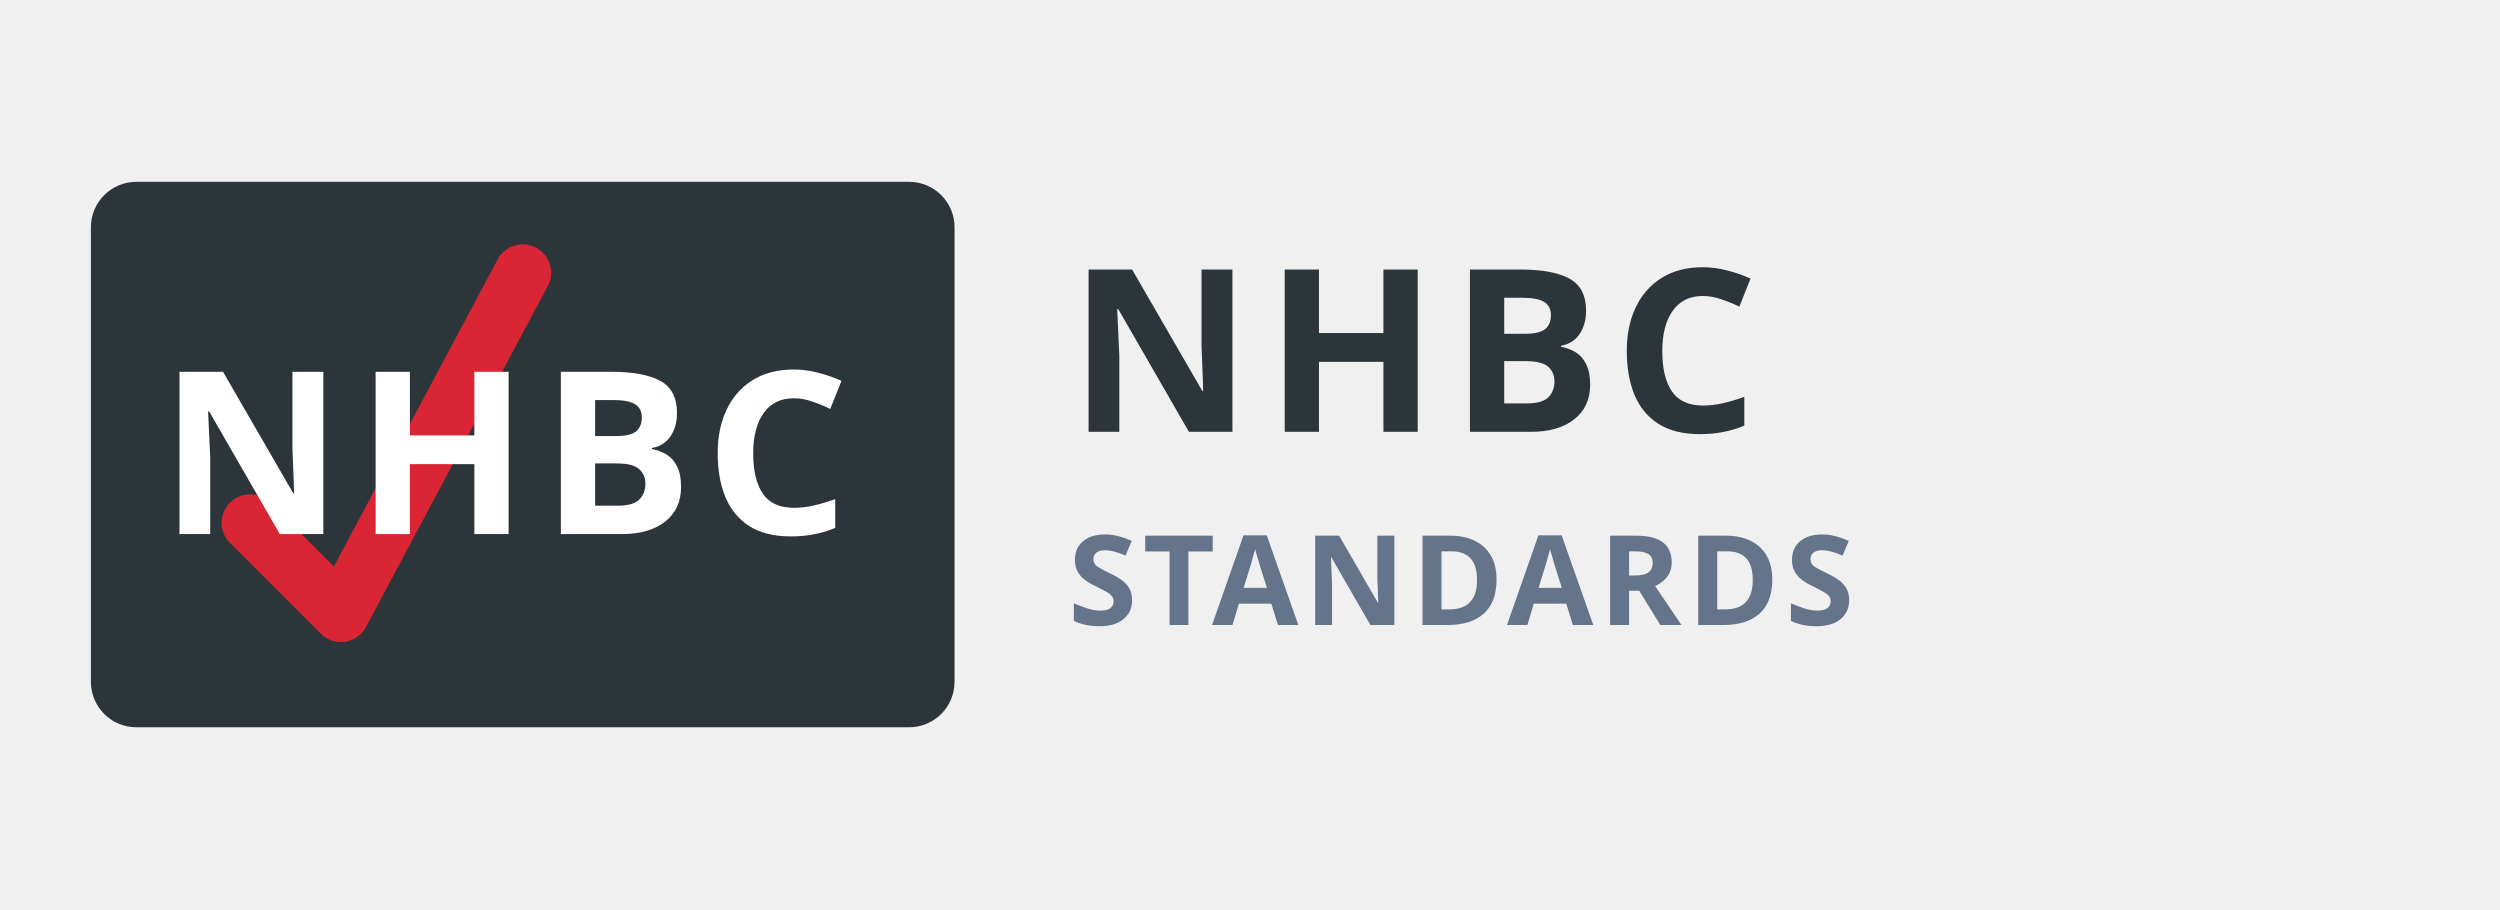
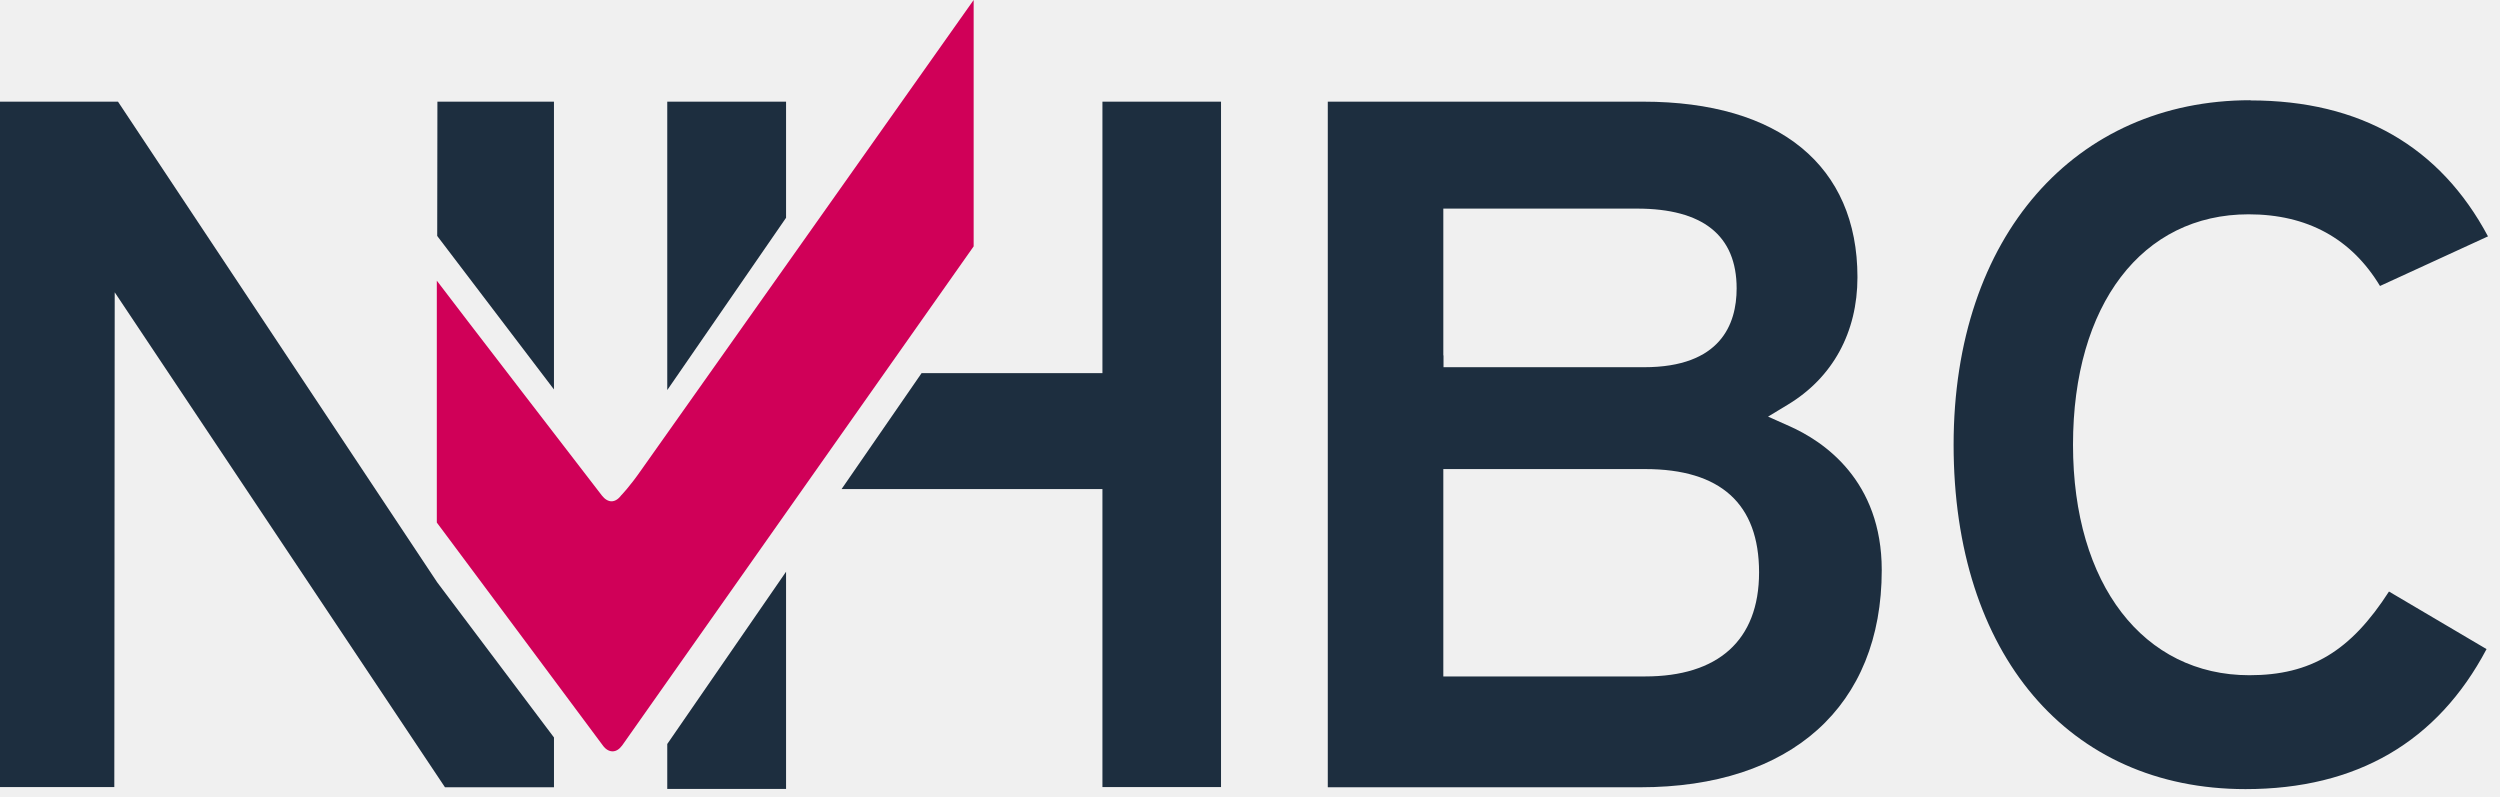
- <svg xmlns="http://www.w3.org/2000/svg" viewBox="0 0 220 80" width="220" height="80">
-   <g fill="none" fill-rule="evenodd">
-     <rect x="8" y="16" width="76" height="48" rx="4" fill="#2c3539" />
-     <path d="M 22,46 L 30,54 L 46,24" stroke="#d92534" stroke-width="5" stroke-linecap="round" stroke-linejoin="round" />
-     <text x="14" y="47" font-family="'Archivo', sans-serif" font-weight="900" font-size="20" fill="#ffffff" letter-spacing="1">NHBC</text>
-     <text x="94" y="38" font-family="'Archivo', sans-serif" font-weight="800" font-size="20" fill="#2c3539" letter-spacing="1">NHBC</text>
-     <text x="94" y="55" font-family="'Archivo', sans-serif" font-weight="600" font-size="11" fill="#64748b" letter-spacing="0.5">STANDARDS</text>
-   </g>
+ <svg xmlns="http://www.w3.org/2000/svg" width="113" height="36" viewBox="0 0 113 36" fill="none" role="img" aria-label="NHBC">
+   <path d="M44.009 0C43.372 0.913 28.989 21.238 28.989 21.238C28.444 22.023 28.075 22.392 28.075 22.392C27.946 22.567 27.789 22.659 27.642 22.659C27.494 22.659 27.337 22.567 27.208 22.401C27.208 22.401 20.335 13.479 19.744 12.686V23.619C19.818 23.711 27.254 33.703 27.254 33.703C27.374 33.869 27.531 33.961 27.688 33.961C27.845 33.961 27.992 33.869 28.122 33.694C28.122 33.694 43.944 11.228 44.009 11.136V0Z" fill="#D00058" />
+   <path d="M60.016 4.595V35.585H74.132C80.968 35.585 85.055 31.913 85.055 25.768C85.055 21.718 82.435 19.947 80.867 19.255L79.916 18.831L80.802 18.295C82.841 17.068 83.957 15.02 83.957 12.529C83.957 7.492 80.424 4.595 74.27 4.595H60.025H60.016ZM65.238 16.063V9.429H73.993C76.973 9.429 78.496 10.647 78.496 13.037C78.496 14.66 77.767 16.598 74.316 16.598H65.247V16.063H65.238ZM65.238 30.031V21.202H74.362C77.767 21.202 79.51 22.77 79.51 25.87C79.51 28.97 77.628 30.575 74.362 30.575H65.238V30.04V30.031Z" fill="#1D2E3F" />
+   <path d="M101.718 4.539C106.69 4.539 110.289 6.624 112.457 10.684C111.672 11.044 108.24 12.621 107.576 12.926C106.284 10.785 104.292 9.687 101.634 9.687C96.818 9.687 93.7 13.775 93.7 20.104C93.7 26.433 96.901 30.52 101.671 30.52C104.448 30.52 106.248 29.431 107.982 26.737C108.656 27.134 111.719 28.942 112.392 29.339C110.178 33.528 106.524 35.668 101.496 35.668C93.488 35.668 88.303 29.561 88.303 20.104C88.303 10.647 93.82 4.53 101.718 4.53V4.539Z" fill="#1D2E3F" />
+   <path d="M19.771 4.595H25.039V17.603L19.762 10.665L19.771 4.595Z" fill="#1D2E3F" />
+   <path d="M25.04 33.334V35.585H20.113L5.185 13.212L5.167 35.576H0V4.595H5.333C5.646 5.065 19.762 26.322 19.762 26.322L25.04 33.334Z" fill="#1D2E3F" />
+   <path d="M35.53 9.844L30.16 17.631V4.595H35.53V9.844Z" fill="#1D2E3F" />
+   <path d="M30.16 33.629C31.433 31.784 33.426 28.896 35.53 25.842V35.659H30.16V33.629Z" fill="#1D2E3F" />
+   <path d="M55.19 4.595V35.576H49.83V22.106H38.039C39.34 20.214 40.595 18.397 41.656 16.865H49.83V4.595H55.19Z" fill="#1D2E3F" />
</svg>
